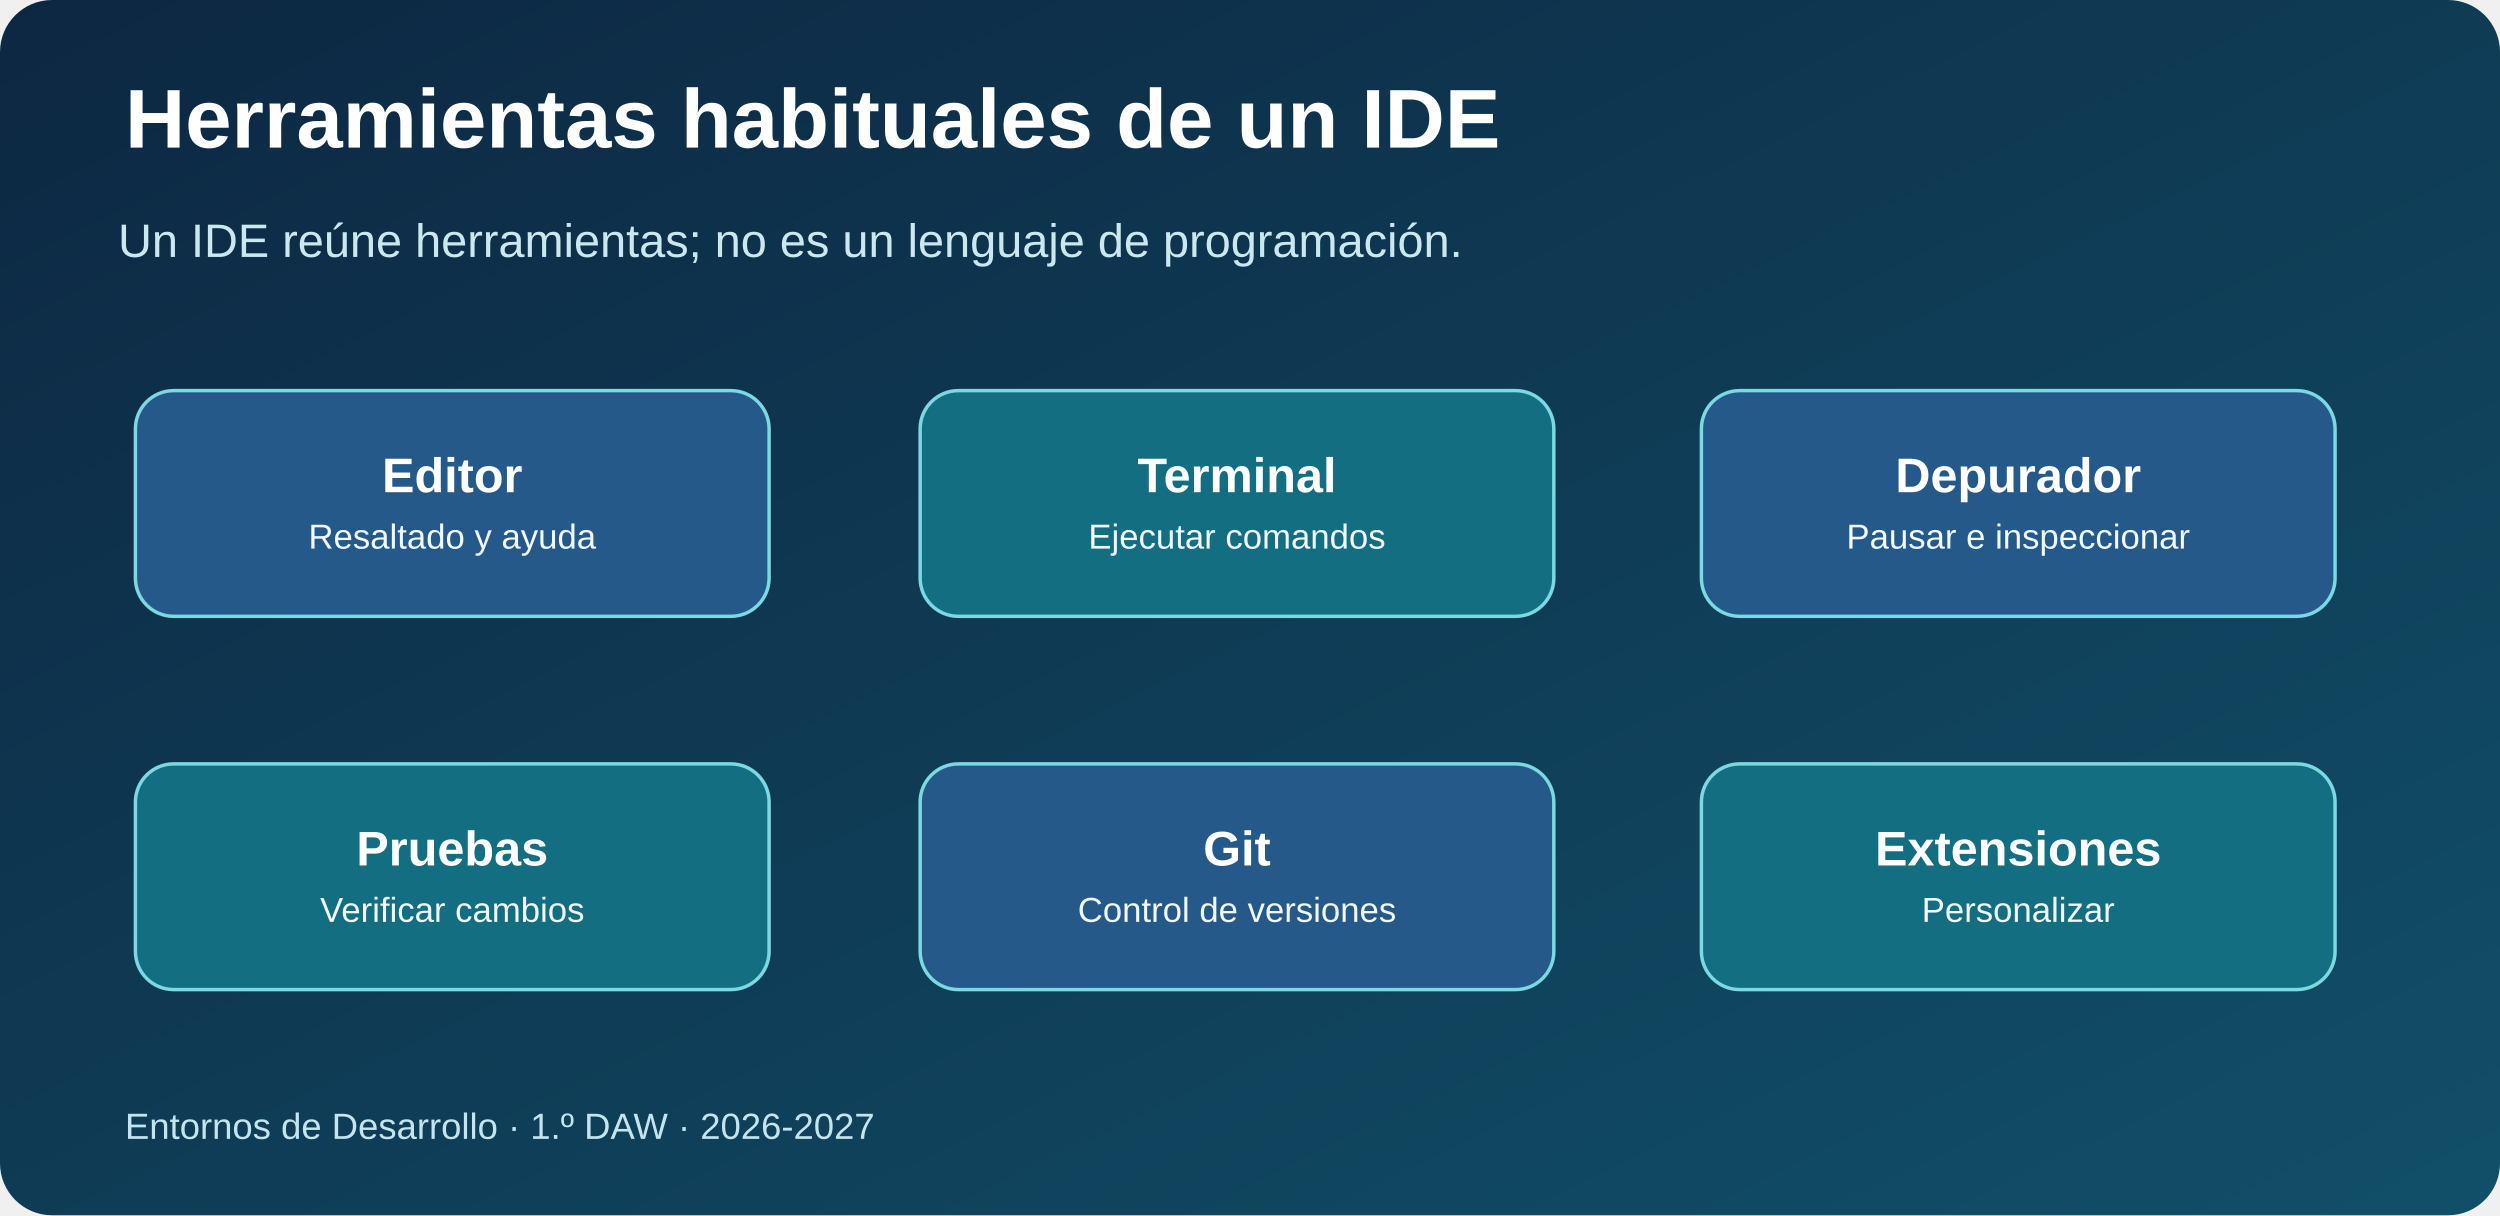
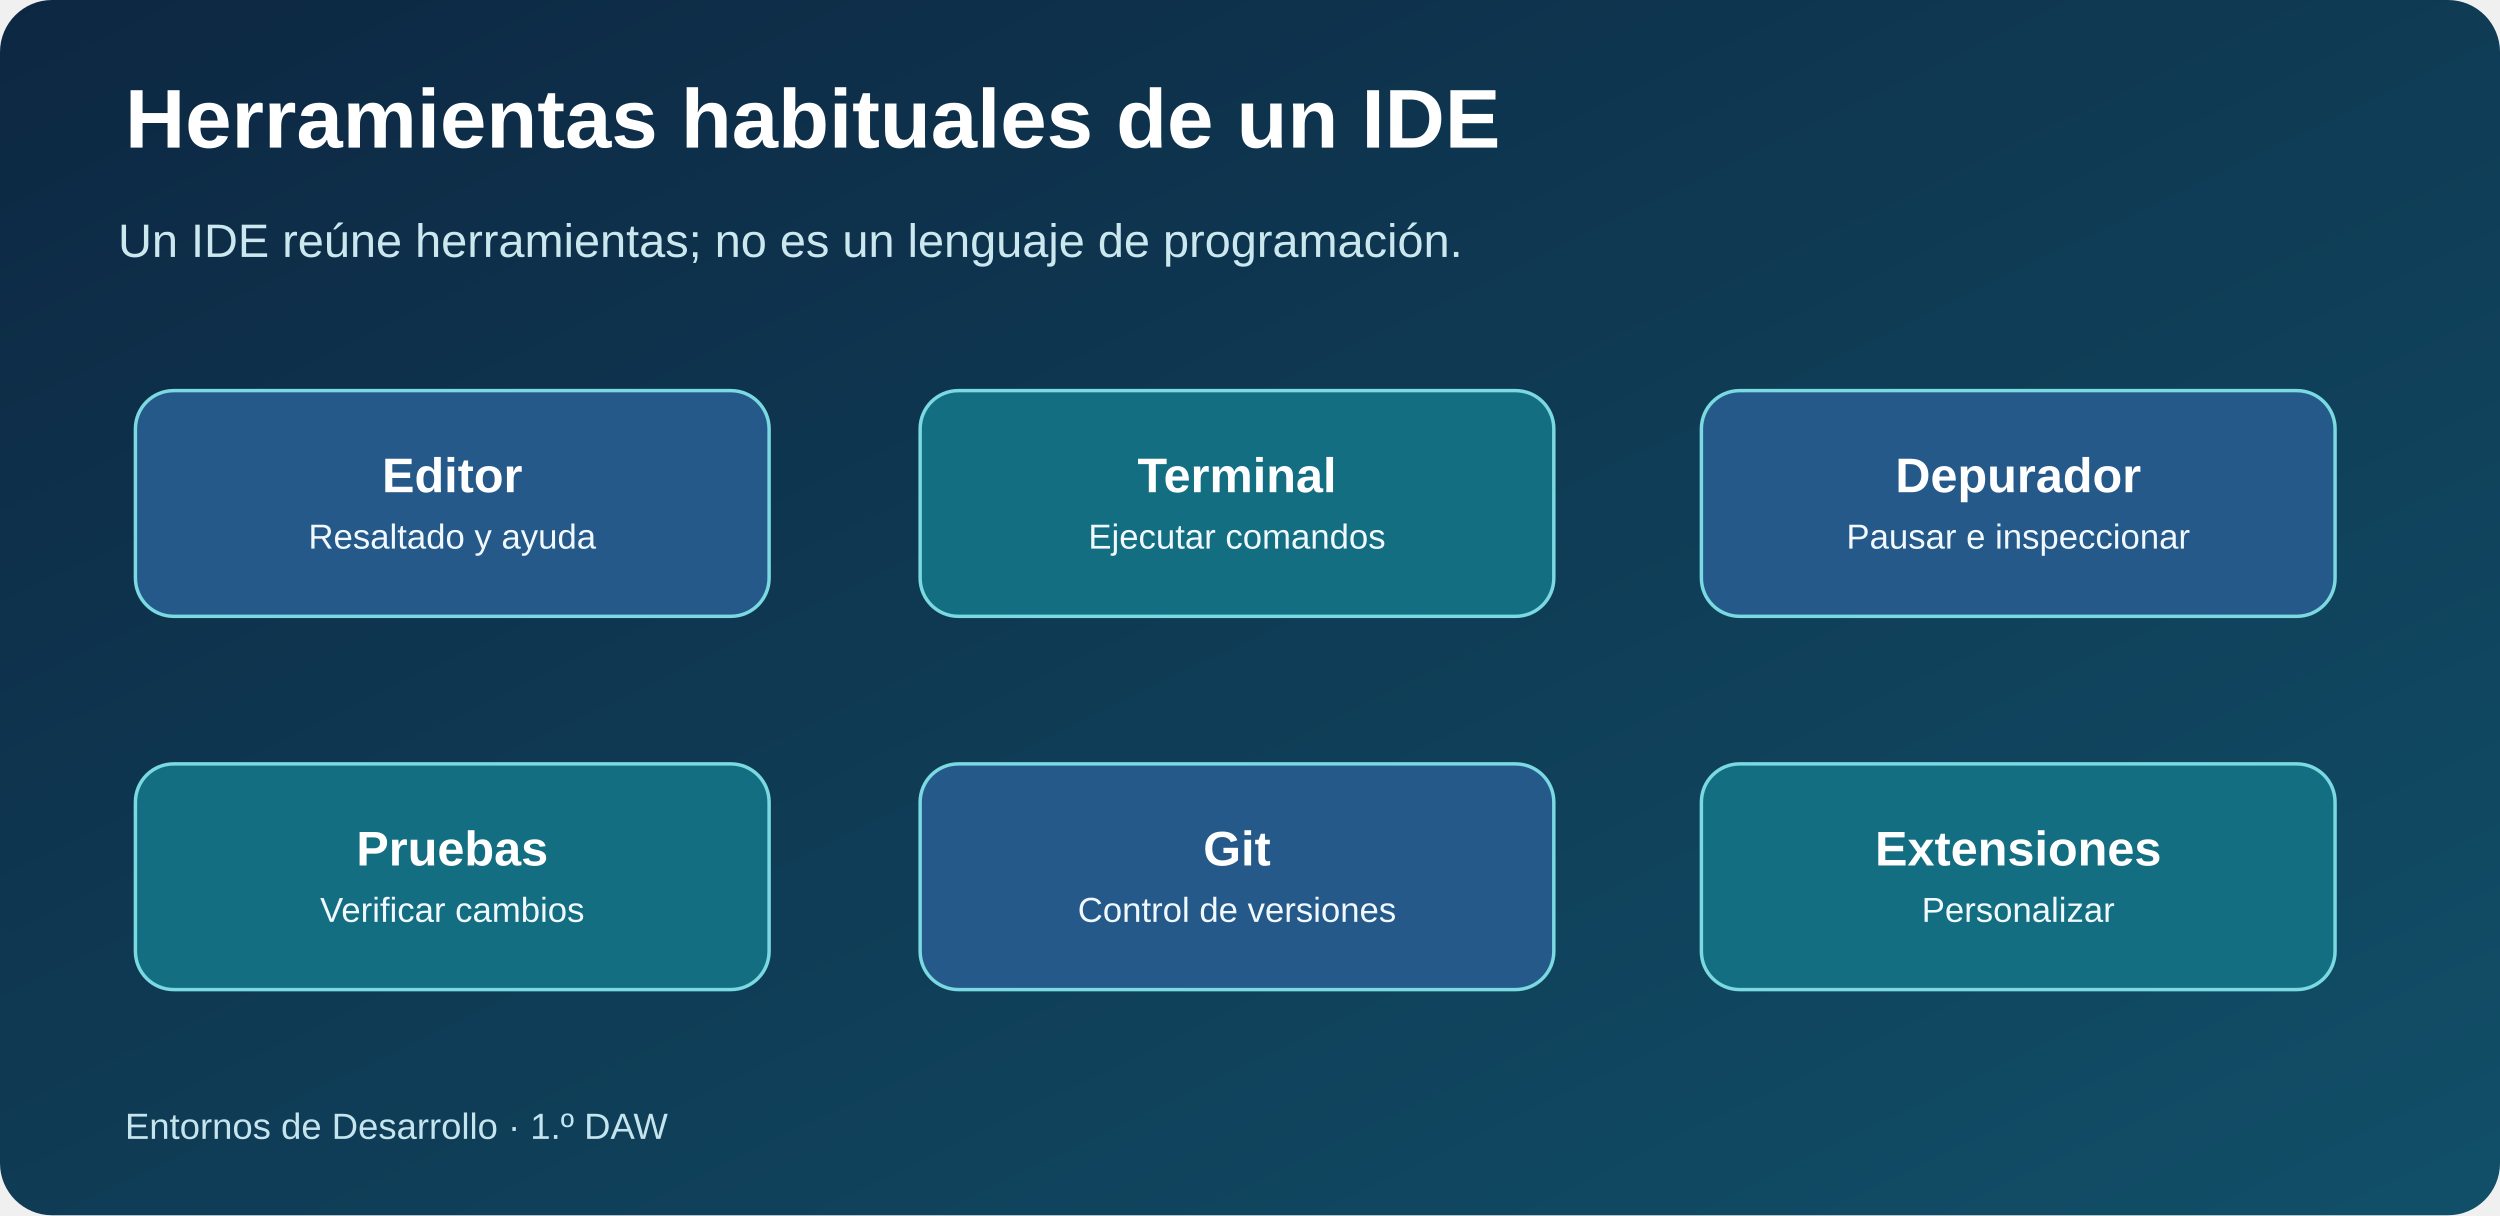
<svg xmlns="http://www.w3.org/2000/svg" width="1440" height="700" viewBox="0 0 1440 700" role="img" aria-label="Herramientas habituales de un IDE">
  <defs>
    <linearGradient id="bg" x2="1" y2="1">
      <stop stop-color="#0d2742" />
      <stop offset="1" stop-color="#114f68" />
    </linearGradient>
    <marker id="arrow" markerWidth="12" markerHeight="12" refX="10" refY="6" orient="auto">
      <path d="M0 0 L12 6 L0 12Z" fill="#81dce6" />
    </marker>
  </defs>
  <rect width="1440" height="700" rx="30" fill="url(#bg)" />
  <text x="72" y="85" font-size="48" fill="#ffffff" font-weight="800" font-family="Arial,sans-serif">Herramientas habituales de un IDE</text>
  <text x="68" y="148" font-size="27" fill="#cce8ef" font-family="Arial,sans-serif">Un IDE reúne herramientas; no es un lenguaje de programación.</text>
  <rect x="78" y="225" width="365" height="130" rx="22" fill="#24598a" stroke="#7ad9e1" stroke-width="2" />
  <text x="260.5" y="283.5" text-anchor="middle" font-size="28" font-weight="750" fill="#fff" font-family="Arial,sans-serif">Editor</text>
  <text x="260.5" y="316" text-anchor="middle" font-size="20" fill="#f1f9ff" font-family="Arial,sans-serif">Resaltado y ayuda</text>
  <rect x="530" y="225" width="365" height="130" rx="22" fill="#136e82" stroke="#7ad9e1" stroke-width="2" />
  <text x="712.5" y="283.5" text-anchor="middle" font-size="28" font-weight="750" fill="#fff" font-family="Arial,sans-serif">Terminal</text>
  <text x="712.5" y="316" text-anchor="middle" font-size="20" fill="#f1f9ff" font-family="Arial,sans-serif">Ejecutar comandos</text>
  <rect x="980" y="225" width="365" height="130" rx="22" fill="#24598a" stroke="#7ad9e1" stroke-width="2" />
  <text x="1162.5" y="283.5" text-anchor="middle" font-size="28" font-weight="750" fill="#fff" font-family="Arial,sans-serif">Depurador</text>
  <text x="1162.5" y="316" text-anchor="middle" font-size="20" fill="#f1f9ff" font-family="Arial,sans-serif">Pausar e inspeccionar</text>
  <rect x="78" y="440" width="365" height="130" rx="22" fill="#136e82" stroke="#7ad9e1" stroke-width="2" />
  <text x="260.5" y="498.5" text-anchor="middle" font-size="28" font-weight="750" fill="#fff" font-family="Arial,sans-serif">Pruebas</text>
  <text x="260.5" y="531" text-anchor="middle" font-size="20" fill="#f1f9ff" font-family="Arial,sans-serif">Verificar cambios</text>
  <rect x="530" y="440" width="365" height="130" rx="22" fill="#24598a" stroke="#7ad9e1" stroke-width="2" />
  <text x="712.5" y="498.5" text-anchor="middle" font-size="28" font-weight="750" fill="#fff" font-family="Arial,sans-serif">Git</text>
  <text x="712.5" y="531" text-anchor="middle" font-size="20" fill="#f1f9ff" font-family="Arial,sans-serif">Control de versiones</text>
  <rect x="980" y="440" width="365" height="130" rx="22" fill="#136e82" stroke="#7ad9e1" stroke-width="2" />
  <text x="1162.5" y="498.5" text-anchor="middle" font-size="28" font-weight="750" fill="#fff" font-family="Arial,sans-serif">Extensiones</text>
  <text x="1162.5" y="531" text-anchor="middle" font-size="20" fill="#f1f9ff" font-family="Arial,sans-serif">Personalizar</text>
-   <text x="72" y="656" font-size="21" fill="#c5e5ee" font-family="Arial,sans-serif">Entornos de Desarrollo · 1.º DAW · 2026-2027</text>
+   <text x="72" y="656" font-size="21" fill="#c5e5ee" font-family="Arial,sans-serif">Entornos de Desarrollo · 1.º DAW</text>
</svg>
